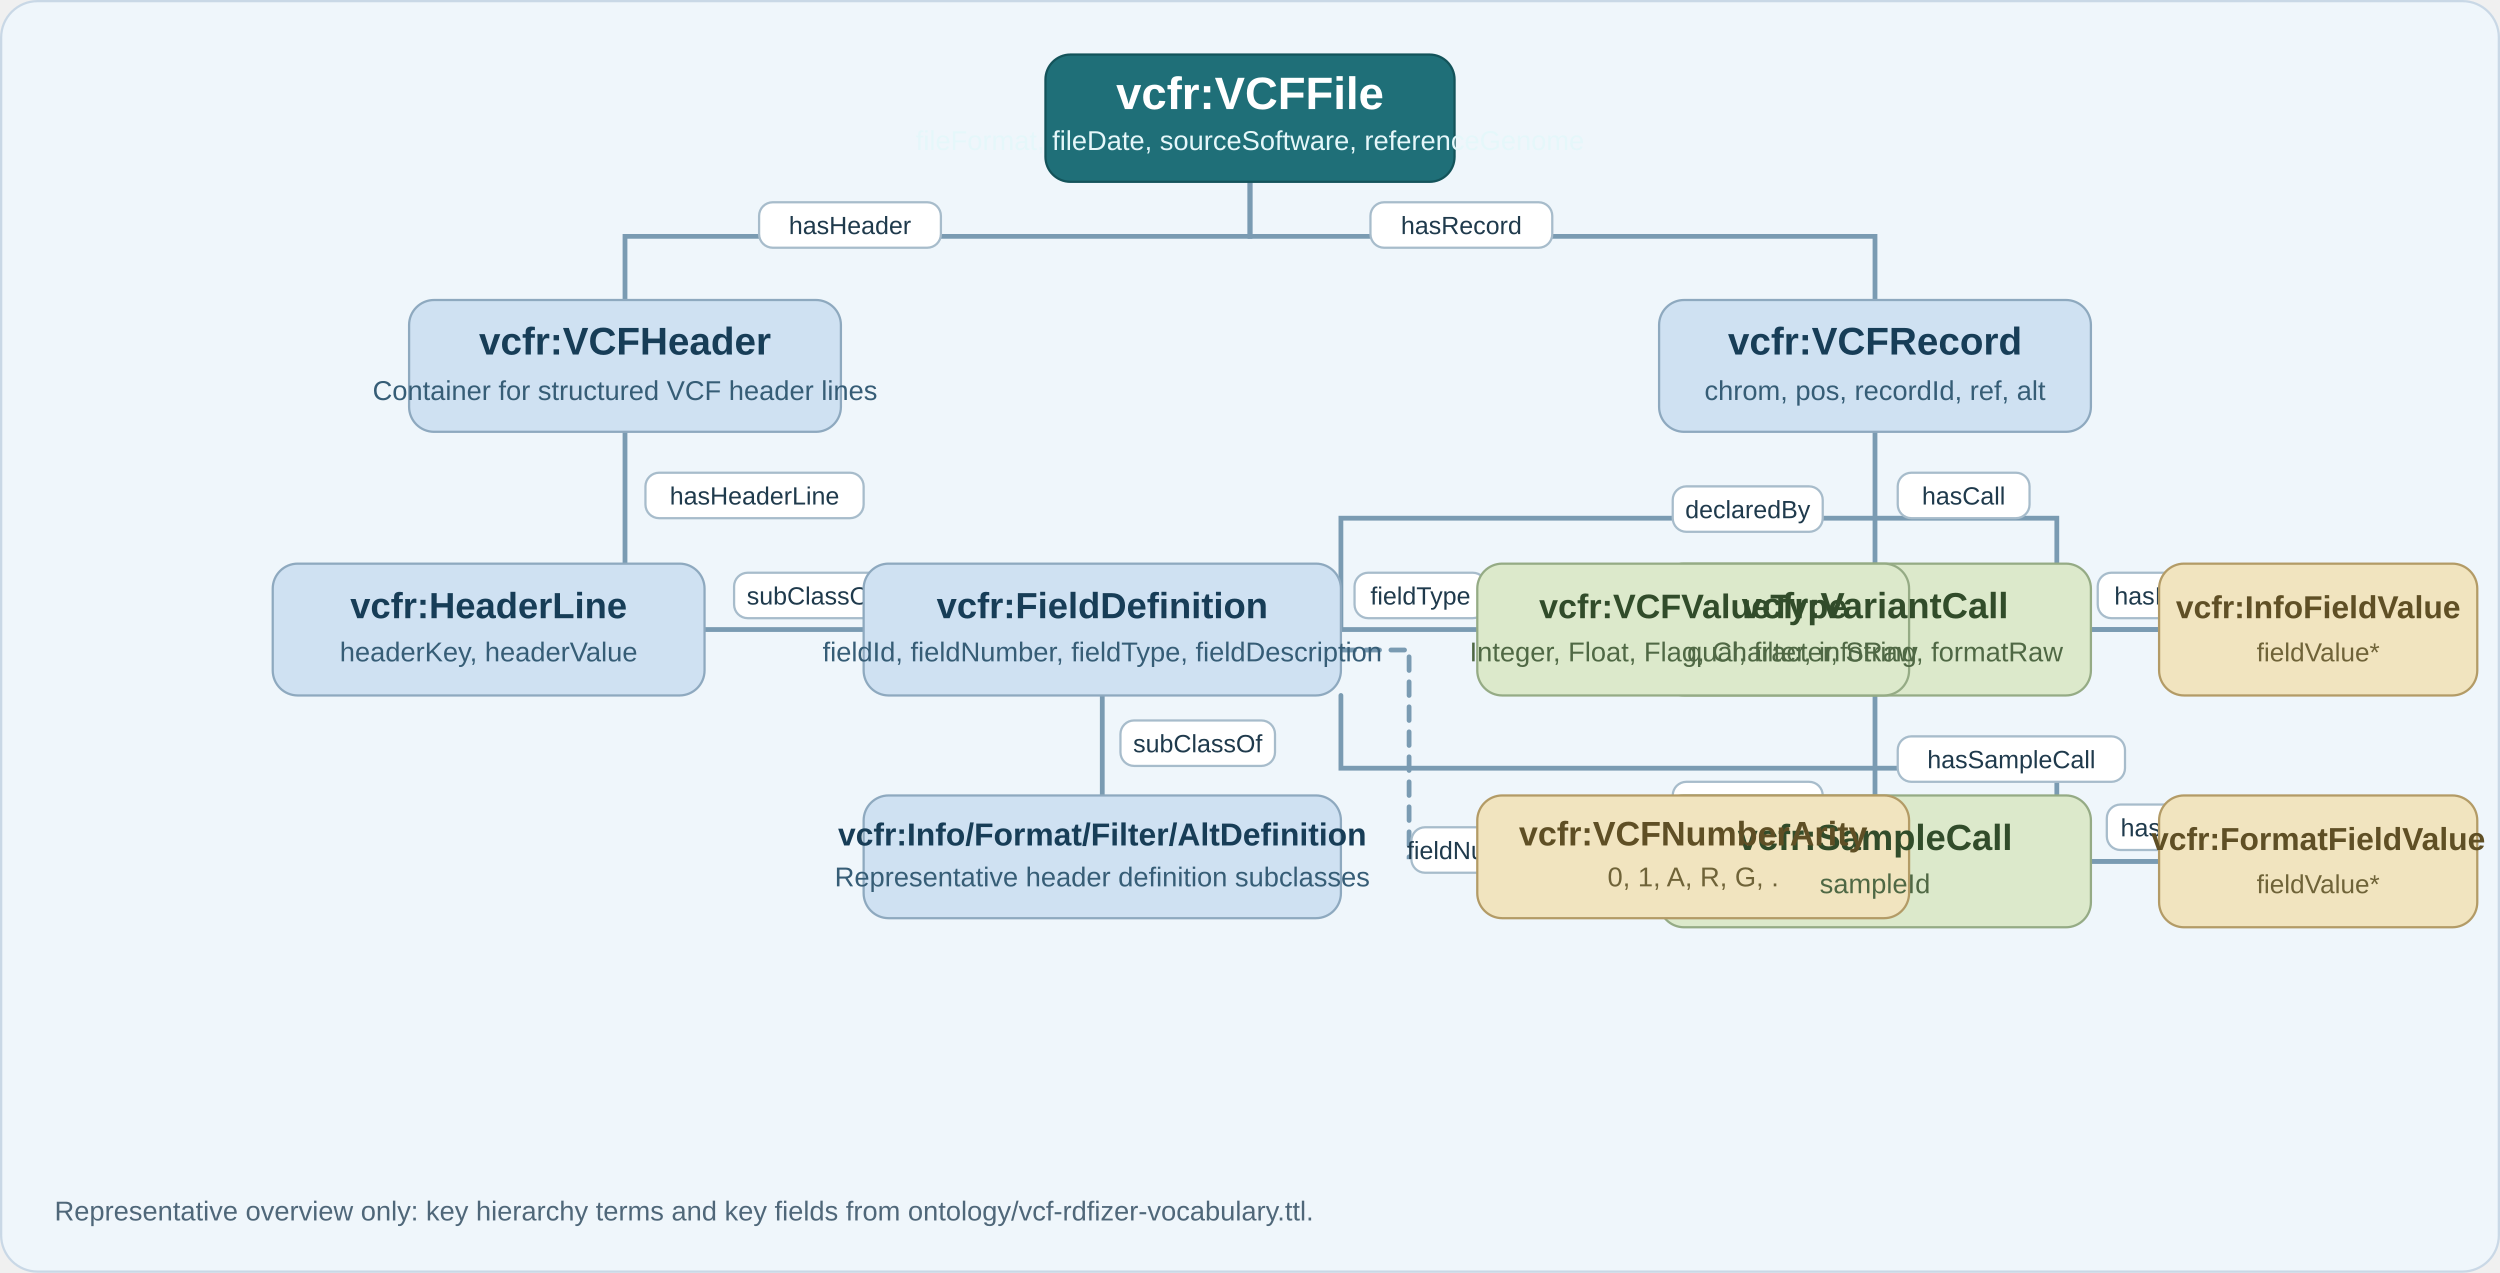
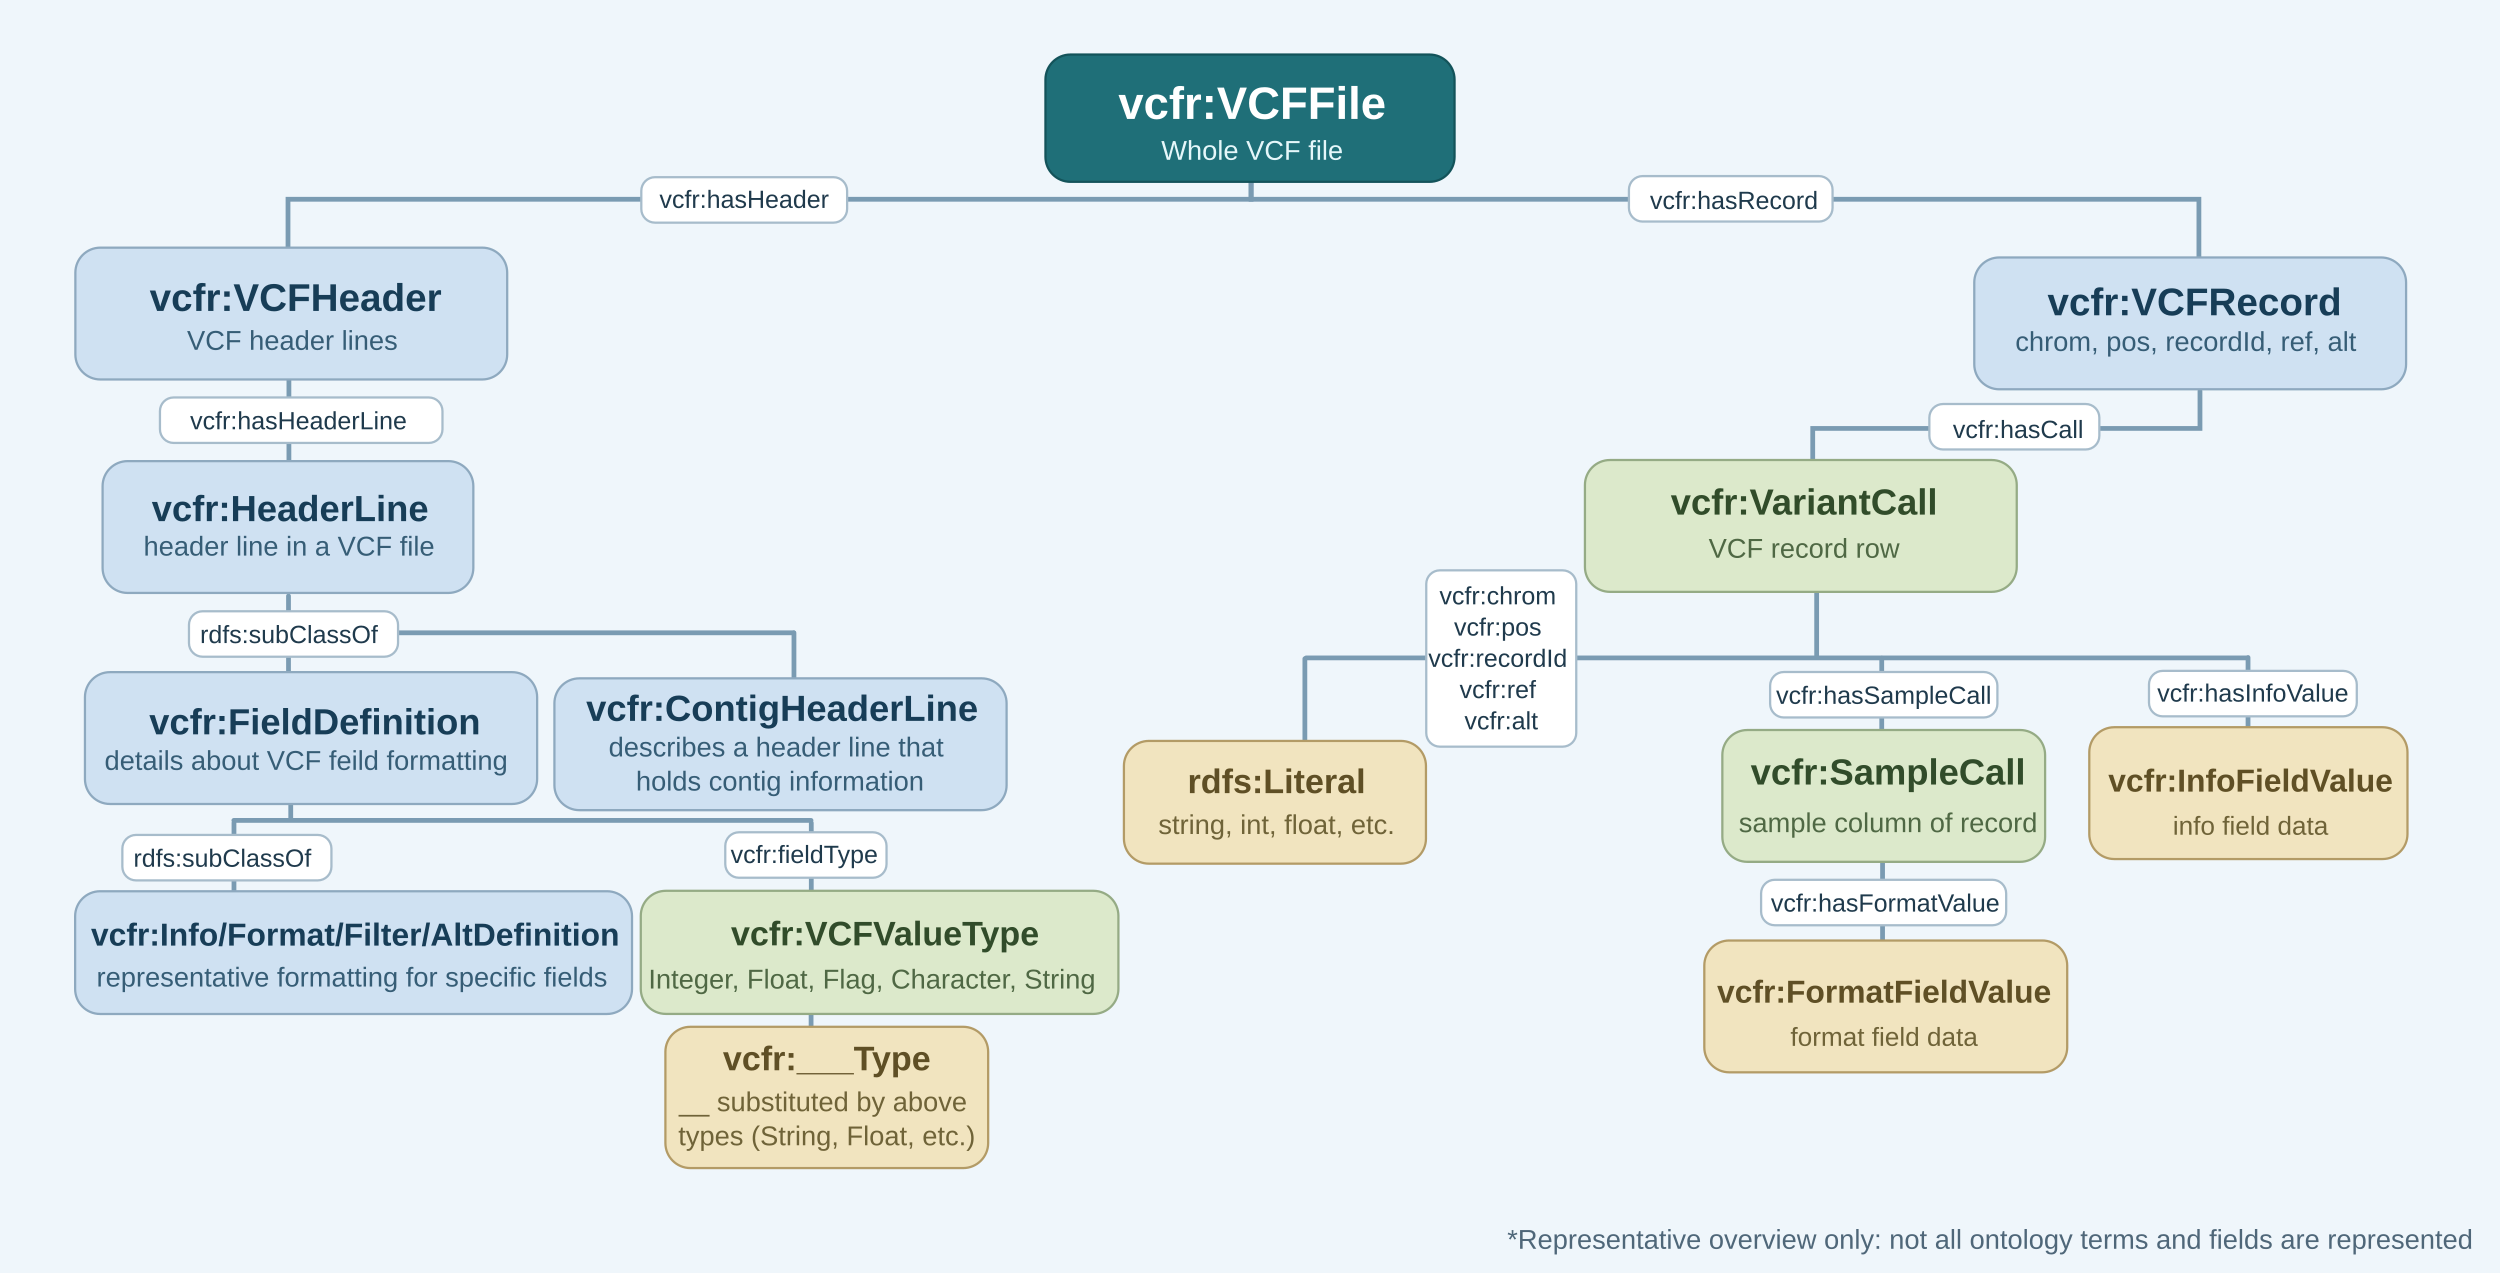
- <svg xmlns="http://www.w3.org/2000/svg" version="1.1" width="1100" height="560" viewBox="0 0 1100 560">
-   <g id="background">
-     <rect x="0.5" y="0.5" width="1099" height="559" rx="16" fill="#eff6fb" stroke="#c9d8e6" />
+ <svg xmlns="http://www.w3.org/2000/svg" version="1.1" width="1100" height="560" viewBox="0 0 1100 560" id="svg61">
+   <defs id="defs61" />
+   <g id="background" transform="matrix(1.010916,0,0,1.031762,-4.804144,-11.05267)" style="stroke-width:0.979">
+     <rect x="0.5" y="0.5" width="1099" height="559" rx="15.827" fill="#eff6fb" stroke="#c9d8e6" id="rect1" ry="15.507" style="stroke-width:0.979" />
  </g>
-   <g id="links" stroke="#7a9bb2" stroke-width="2.1" fill="none" stroke-linecap="round">
-     <path d="M550 80 L550 104 L275 104 L275 132" />
-     <path d="M550 80 L550 104 L825 104 L825 132" />
-     <path d="M275 190 L275 248" />
-     <path d="M825 190 L825 248" />
-     <path d="M825 306 L825 350" />
-     <path d="M920 277 L950 277" />
-     <path d="M920 379 L950 379" />
-     <path d="M380 277 L310 277" />
-     <path d="M590 277 L650 277" />
-     <path d="M485 350 L485 306" />
-     <path d="M950 277 L905 277 L905 228 L590 228 L590 277" />
-     <path d="M950 379 L905 379 L905 338 L590 338 L590 306" />
-     <path d="M590 286 L620 286 L620 377 L650 377" stroke-dasharray="6 5" />
+   <path d="M 550.48,63.685 V 87.685 H 126.722 v 28" id="path1" style="fill:none;stroke:#7a9bb2;stroke-width:2.1;stroke-linecap:round" />
+   <path d="m 967.99,172.036 v 16.47 h -170.39 v 19.215" id="path1-9" style="fill:none;stroke:#7a9bb2;stroke-width:2.1;stroke-linecap:round" />
+   <path d="M 550.48,63.685 V 87.685 H 967.519 V 115.685" id="path2" style="fill:none;stroke:#7a9bb2;stroke-width:2.1;stroke-linecap:round" />
+   <path d="m 127.122,167.008 v 60.315" id="path3" style="fill:none;stroke:#7a9bb2;stroke-width:2.1;stroke-linecap:round" />
+   <path d="m 799.327,259.155 v 30.202" id="path5" style="fill:none;stroke:#7a9bb2;stroke-width:2.1;stroke-linecap:round" />
+   <path d="m 574.139,289.831 v 35.586" id="path5-5" style="fill:none;stroke:#7a9bb2;stroke-width:2.1;stroke-linecap:round" />
+   <path d="m 827.963,289.596 v 37.343" id="path5-2" style="fill:none;stroke:#7a9bb2;stroke-width:2.1;stroke-linecap:round" />
+   <path d="m 989.133,289.299 v 37.343" id="path5-2-6" style="fill:none;stroke:#7a9bb2;stroke-width:2.1;stroke-linecap:round" />
+   <path d="m 828.325,377.435 v 40.021" id="path5-3" style="fill:none;stroke:#7a9bb2;stroke-width:2.1;stroke-linecap:round" />
+   <path d="m 349.341,278.451 v 25.222" id="path5-1" style="fill:none;stroke:#7a9bb2;stroke-width:2.1;stroke-linecap:round" />
+   <path d="M 574.75,289.476 H 988.138" id="path6" style="fill:none;stroke:#7a9bb2;stroke-width:2.1;stroke-linecap:round" />
+   <path d="M 349.197,278.44 H 122.945" id="path8" style="fill:none;stroke:#7a9bb2;stroke-width:2.1;stroke-linecap:round" />
+   <path d="M 102.895,360.976 H 356.848" id="path9" style="fill:none;stroke:#7a9bb2;stroke-width:2.1;stroke-linecap:round" />
+   <path d="M 126.942,296.833 V 262.234" id="path10" style="fill:none;stroke:#7a9bb2;stroke-width:2.1;stroke-linecap:round" />
+   <path d="M 127.924,360.598 V 346.018" id="path10-8" style="fill:none;stroke:#7a9bb2;stroke-width:2.1;stroke-linecap:round" />
+   <path d="M 356.965,398.912 V 362.101" id="path10-8-8" style="fill:none;stroke:#7a9bb2;stroke-width:2.1;stroke-linecap:round" />
+   <path d="M 356.877,464.707 V 427.896" id="path10-8-8-2" style="fill:none;stroke:#7a9bb2;stroke-width:2.1;stroke-linecap:round" />
+   <path d="M 102.948,395.242 V 362.002" id="path10-8-6" style="fill:none;stroke:#7a9bb2;stroke-width:2.1;stroke-linecap:round" />
+   <g id="g62" transform="translate(0,-15.83548)">
+     <rect x="282.175" y="93.799" width="90.557" height="20" rx="6" fill="#ffffff" stroke="#a7bccb" id="rect13" ry="6" style="font-size:11px;font-family:Arial, Helvetica, sans-serif;text-anchor:middle;stroke-width:1" />
+     <text x="327.453" y="107.319" id="text13" style="font-size:11px;font-family:Arial, Helvetica, sans-serif;text-anchor:middle;fill:#1f3a4c">vcfr:hasHeader</text>
  </g>
-   <g id="relation-labels" font-family="Arial, Helvetica, sans-serif" font-size="11" fill="#1f3a4c" text-anchor="middle">
-     <rect x="334" y="89" width="80" height="20" rx="6" fill="#ffffff" stroke="#a7bccb" />
-     <text x="374" y="103">hasHeader</text>
-     <rect x="603" y="89" width="80" height="20" rx="6" fill="#ffffff" stroke="#a7bccb" />
-     <text x="643" y="103">hasRecord</text>
-     <rect x="284" y="208" width="96" height="20" rx="6" fill="#ffffff" stroke="#a7bccb" />
-     <text x="332" y="222">hasHeaderLine</text>
-     <rect x="835" y="208" width="58" height="20" rx="6" fill="#ffffff" stroke="#a7bccb" />
-     <text x="864" y="222">hasCall</text>
-     <rect x="835" y="324" width="100" height="20" rx="6" fill="#ffffff" stroke="#a7bccb" />
-     <text x="885" y="338">hasSampleCall</text>
-     <rect x="923" y="252" width="78" height="20" rx="6" fill="#ffffff" stroke="#a7bccb" />
-     <text x="962" y="266">hasInfoValue</text>
-     <rect x="927" y="354" width="92" height="20" rx="6" fill="#ffffff" stroke="#a7bccb" />
-     <text x="973" y="368">hasFormatValue</text>
-     <rect x="323" y="252" width="68" height="20" rx="6" fill="#ffffff" stroke="#a7bccb" />
-     <text x="357" y="266">subClassOf</text>
-     <rect x="596" y="252" width="58" height="20" rx="6" fill="#ffffff" stroke="#a7bccb" />
-     <text x="625" y="266">fieldType</text>
-     <rect x="493" y="317" width="68" height="20" rx="6" fill="#ffffff" stroke="#a7bccb" />
-     <text x="527" y="331">subClassOf</text>
-     <rect x="736" y="214" width="66" height="20" rx="6" fill="#ffffff" stroke="#a7bccb" />
-     <text x="769" y="228">declaredBy</text>
-     <rect x="736" y="344" width="66" height="20" rx="6" fill="#ffffff" stroke="#a7bccb" />
-     <text x="769" y="358">declaredBy</text>
-     <rect x="621" y="364" width="108" height="20" rx="6" fill="#ffffff" stroke="#a7bccb" />
-     <text x="675" y="378">fieldNumber semantics</text>
+   <g id="g63" transform="translate(11.99657,-15.35561)">
+     <rect x="704.731" y="92.839" width="89.597" height="20" rx="6" fill="#ffffff" stroke="#a7bccb" id="rect14" ry="6" style="font-size:11px;font-family:Arial, Helvetica, sans-serif;text-anchor:middle;stroke-width:1" />
+     <text x="750.969" y="107.319" id="text14" style="font-size:11px;font-family:Arial, Helvetica, sans-serif;text-anchor:middle;fill:#1f3a4c">vcfr:hasRecord</text>
  </g>
-   <g id="nodes">
-     <rect x="460" y="24" width="180" height="56" rx="11" fill="#1f6f78" stroke="#13535a" />
-     <rect x="180" y="132" width="190" height="58" rx="11" fill="#cfe1f2" stroke="#8ea9bf" />
-     <rect x="120" y="248" width="190" height="58" rx="11" fill="#cfe1f2" stroke="#8ea9bf" />
-     <rect x="380" y="248" width="210" height="58" rx="11" fill="#cfe1f2" stroke="#8ea9bf" />
-     <rect x="380" y="350" width="210" height="54" rx="11" fill="#cfe1f2" stroke="#8ea9bf" />
-     <rect x="730" y="132" width="190" height="58" rx="11" fill="#cfe1f2" stroke="#8ea9bf" />
-     <rect x="730" y="248" width="190" height="58" rx="11" fill="#dce9cb" stroke="#95ab85" />
-     <rect x="730" y="350" width="190" height="58" rx="11" fill="#dce9cb" stroke="#95ab85" />
-     <rect x="650" y="248" width="190" height="58" rx="11" fill="#dce9cb" stroke="#95ab85" />
-     <rect x="650" y="350" width="190" height="54" rx="11" fill="#f1e4bf" stroke="#b39b66" />
-     <rect x="950" y="248" width="140" height="58" rx="11" fill="#f1e4bf" stroke="#b39b66" />
-     <rect x="950" y="350" width="140" height="58" rx="11" fill="#f1e4bf" stroke="#b39b66" />
+   <g id="g61" transform="translate(-213.623,-33.11054)">
+     <rect x="284" y="208" width="124.312" height="20" rx="6" fill="#ffffff" stroke="#a7bccb" id="rect15" style="font-size:11px;font-family:Arial, Helvetica, sans-serif;text-anchor:middle;stroke-width:1" ry="6" />
+     <text x="344.956" y="222" id="text15" style="font-size:11px;font-family:Arial, Helvetica, sans-serif;text-anchor:middle;fill:#1f3a4c">vcfr:hasHeaderLine</text>
  </g>
-   <g id="labels" font-family="Arial, Helvetica, sans-serif" text-anchor="middle">
-     <text x="550" y="48" font-size="20" fill="#ffffff" font-weight="700">vcfr:VCFFile</text>
-     <text x="550" y="66" font-size="12" fill="#e5f7fa">fileFormat, fileDate, sourceSoftware, referenceGenome</text>
-     <text x="275" y="156" font-size="17" fill="#173d57" font-weight="700">vcfr:VCFHeader</text>
-     <text x="275" y="176" font-size="12" fill="#365d76">Container for structured VCF header lines</text>
-     <text x="215" y="272" font-size="16" fill="#173d57" font-weight="700">vcfr:HeaderLine</text>
-     <text x="215" y="291" font-size="12" fill="#365d76">headerKey, headerValue</text>
-     <text x="485" y="272" font-size="16" fill="#173d57" font-weight="700">vcfr:FieldDefinition</text>
-     <text x="485" y="291" font-size="12" fill="#365d76">fieldId, fieldNumber, fieldType, fieldDescription</text>
-     <text x="485" y="372" font-size="14" fill="#173d57" font-weight="700">vcfr:Info/Format/Filter/AltDefinition</text>
-     <text x="485" y="390" font-size="12" fill="#365d76">Representative header definition subclasses</text>
-     <text x="825" y="156" font-size="17" fill="#173d57" font-weight="700">vcfr:VCFRecord</text>
-     <text x="825" y="176" font-size="12" fill="#365d76">chrom, pos, recordId, ref, alt</text>
-     <text x="825" y="272" font-size="16" fill="#314c2a" font-weight="700">vcfr:VariantCall</text>
-     <text x="825" y="291" font-size="12" fill="#4f6844">qual, filter, infoRaw, formatRaw</text>
-     <text x="825" y="374" font-size="16" fill="#314c2a" font-weight="700">vcfr:SampleCall</text>
-     <text x="825" y="393" font-size="12" fill="#4f6844">sampleId</text>
-     <text x="745" y="272" font-size="15" fill="#314c2a" font-weight="700">vcfr:VCFValueType</text>
-     <text x="745" y="291" font-size="12" fill="#4f6844">Integer, Float, Flag, Character, String</text>
-     <text x="745" y="372" font-size="15" fill="#5f4f25" font-weight="700">vcfr:VCFNumberArity</text>
-     <text x="745" y="390" font-size="12" fill="#6f6338">0, 1, A, R, G, .</text>
-     <text x="1020" y="272" font-size="14" fill="#5f4f25" font-weight="700">vcfr:InfoFieldValue</text>
-     <text x="1020" y="291" font-size="11.5" fill="#6f6338">fieldValue*</text>
-     <text x="1020" y="374" font-size="14" fill="#5f4f25" font-weight="700">vcfr:FormatFieldValue</text>
-     <text x="1020" y="393" font-size="11.5" fill="#6f6338">fieldValue*</text>
+   <g id="g65" transform="translate(30.71123,-30.23136)">
+     <rect x="818.205" y="208" width="74.795" height="20" rx="6" fill="#ffffff" stroke="#a7bccb" id="rect16" style="font-size:11px;font-family:Arial, Helvetica, sans-serif;text-anchor:middle;stroke-width:1" ry="6" />
+     <text x="857.282" y="222.96" id="text16" style="font-size:11px;font-family:Arial, Helvetica, sans-serif;text-anchor:middle;fill:#1f3a4c">vcfr:hasCall</text>
  </g>
-   <g id="footer-note" font-family="Arial, Helvetica, sans-serif" text-anchor="start">
-     <text x="24" y="537" font-size="12" fill="#4f6779">Representative overview only: key hierarchy terms and key fields from ontology/vcf-rdfizer-vocabulary.ttl.</text>
+   <g id="g70" transform="translate(-56.14395,-28.31191)">
+     <rect x="835" y="324" width="100" height="20" rx="6" fill="#ffffff" stroke="#a7bccb" id="rect17" style="font-size:11px;font-family:Arial, Helvetica, sans-serif;text-anchor:middle" ry="6" />
+     <text x="885" y="338" id="text17" style="font-size:11px;font-family:Arial, Helvetica, sans-serif;text-anchor:middle;fill:#1f3a4c">vcfr:hasSampleCall</text>
+   </g>
+   <g id="g71" transform="translate(15.35561,73.41902)">
+     <rect x="930.198" y="221.769" width="91.436" height="20" rx="6" fill="#ffffff" stroke="#a7bccb" id="rect18" style="font-size:11px;font-family:Arial, Helvetica, sans-serif;text-anchor:middle;stroke-width:1" ry="6" />
+     <text x="975.916" y="235.289" id="text18" style="font-size:11px;font-family:Arial, Helvetica, sans-serif;text-anchor:middle;fill:#1f3a4c">vcfr:hasInfoValue</text>
+   </g>
+   <g id="g73" transform="translate(-14.39588,2.399314)">
+     <rect x="789.279" y="384.711" width="107.835" height="20" rx="6" fill="#ffffff" stroke="#a7bccb" id="rect19" style="font-size:11px;font-family:Arial, Helvetica, sans-serif;text-anchor:middle;stroke-width:1" ry="6" />
+     <text x="843.917" y="398.711" id="text19" style="font-size:11px;font-family:Arial, Helvetica, sans-serif;text-anchor:middle;fill:#1f3a4c">vcfr:hasFormatValue</text>
+   </g>
+   <g id="g64" transform="translate(-229.8543,16.9563)">
+     <rect x="313" y="252" width="91.993" height="20" rx="6" fill="#ffffff" stroke="#a7bccb" id="rect20" style="font-size:11px;font-family:Arial, Helvetica, sans-serif;text-anchor:middle;stroke-width:1" ry="6" />
+     <text x="357" y="266" id="text20" style="font-size:11px;font-family:Arial, Helvetica, sans-serif;text-anchor:middle;fill:#1f3a4c">rdfs:subClassOf</text>
+   </g>
+   <g id="g64-6" transform="translate(-259.1641,115.3723)">
+     <rect x="313" y="252" width="91.993" height="20" rx="6" fill="#ffffff" stroke="#a7bccb" id="rect20-1" style="font-size:11px;font-family:Arial, Helvetica, sans-serif;text-anchor:middle;stroke-width:1" ry="6" />
+     <text x="357" y="266" id="text20-4" style="font-size:11px;font-family:Arial, Helvetica, sans-serif;text-anchor:middle;fill:#1f3a4c">rdfs:subClassOf</text>
+   </g>
+   <g id="g83" transform="translate(-122.365,209.7001)">
+     <rect x="441.484" y="156.507" width="70.956" height="20" rx="6" fill="#ffffff" stroke="#a7bccb" id="rect21" style="font-size:11px;font-family:Arial, Helvetica, sans-serif;text-anchor:middle;stroke-width:1" ry="6" />
+     <text x="476.242" y="170.027" id="text21" style="font-size:11px;font-family:Arial, Helvetica, sans-serif;text-anchor:middle;fill:#1f3a4c">vcfr:fieldType</text>
+   </g>
+   <g id="g81" transform="translate(90.21422,95.01285)">
+     <rect x="537.337" y="155.937" width="66" height="77.584" rx="6" fill="#ffffff" stroke="#a7bccb" id="rect23" style="font-size:11px;font-family:Arial, Helvetica, sans-serif;text-anchor:middle;stroke-width:1" ry="6" />
+     <text x="570.337" y="170.896" id="text23" style="font-size:11px;font-family:Arial, Helvetica, sans-serif;text-anchor:middle;fill:#1f3a4c">
+       <tspan id="tspan75" x="570.337" y="170.896">vcfr:chrom</tspan>
+       <tspan x="570.337" y="184.646" id="tspan77">vcfr:pos</tspan>
+       <tspan x="570.337" y="198.396" id="tspan78">vcfr:recordId</tspan>
+       <tspan x="570.337" y="212.146" id="tspan80">vcfr:ref</tspan>
+       <tspan x="570.337" y="225.896" id="tspan81">vcfr:alt</tspan>
+     </text>
+   </g>
+   <rect x="460" y="24" width="180" height="56" rx="11" fill="#1f6f78" stroke="#13535a" id="rect26" />
+   <rect x="868.68" y="113.285" width="190" height="58" rx="11" fill="#cfe1f2" stroke="#8ea9bf" id="rect31" ry="11" />
+   <text x="550.96" y="52.319" font-size="20px" fill="#ffffff" font-weight="700" id="text37" style="font-family:Arial, Helvetica, sans-serif;text-anchor:middle">vcfr:VCFFile</text>
+   <text x="550.96" y="70.319" font-size="12px" fill="#e5f7fa" id="text38" style="font-family:Arial, Helvetica, sans-serif;text-anchor:middle">Whole VCF file</text>
+   <g id="g68" transform="translate(1.919452,-22.55356)">
+     <rect x="31.243" y="131.52" width="190" height="58" rx="11" fill="#cfe1f2" stroke="#8ea9bf" id="rect27" ry="11" />
+     <text x="128.162" y="159.359" font-size="17px" fill="#173d57" font-weight="700" id="text39" style="font-family:Arial, Helvetica, sans-serif;text-anchor:middle">vcfr:VCFHeader</text>
+     <text x="126.722" y="176.48" font-size="12px" fill="#365d76" id="text40" style="font-family:Arial, Helvetica, sans-serif;text-anchor:middle">VCF header lines</text>
+   </g>
+   <g id="g85" transform="translate(-2.399315)">
+     <rect x="47.541" y="202.893" width="163.128" height="58" rx="11" fill="#cfe1f2" stroke="#8ea9bf" id="rect28" ry="11" style="stroke-width:1" />
+     <text x="130.064" y="229.292" font-size="16px" fill="#173d57" font-weight="700" id="text41" style="font-family:Arial, Helvetica, sans-serif;text-anchor:middle">vcfr:HeaderLine</text>
+     <text x="129.584" y="244.453" font-size="12px" fill="#365d76" id="text42" style="font-family:Arial, Helvetica, sans-serif;text-anchor:middle">header line in a VCF file</text>
+   </g>
+   <g id="g67" transform="translate(13.91602,-42.94602)">
+     <rect x="23.462" y="338.694" width="198.963" height="58" rx="11" fill="#cfe1f2" stroke="#8ea9bf" id="rect29" ry="11" style="stroke-width:1" />
+     <text x="124.623" y="366.053" font-size="16px" fill="#173d57" font-weight="700" id="text43" style="font-family:Arial, Helvetica, sans-serif;text-anchor:middle">vcfr:FieldDefinition</text>
+     <text x="120.784" y="381.694" font-size="12px" fill="#365d76" id="text44" style="font-family:Arial, Helvetica, sans-serif;text-anchor:middle">details about VCF feild formatting</text>
+   </g>
+   <g id="g67-1" transform="translate(219.518,-49.33805)">
+     <rect x="24.422" y="347.811" width="198.963" height="58" rx="11" fill="#cfe1f2" stroke="#8ea9bf" id="rect29-1" ry="11" style="stroke-width:1" />
+     <text x="124.623" y="366.533" font-size="16px" fill="#173d57" font-weight="700" id="text43-5" style="font-family:Arial, Helvetica, sans-serif;text-anchor:middle">vcfr:ContigHeaderLine</text>
+     <text x="123.663" y="382.174" font-size="12px" fill="#365d76" id="text44-2" style="font-family:Arial, Helvetica, sans-serif;text-anchor:middle">
+       <tspan id="tspan67" x="123.663" y="382.174">describes a header line that</tspan>
+       <tspan id="tspan68" x="123.663" y="397.174">holds contig information</tspan>
+     </text>
+   </g>
+   <g id="g66" transform="translate(-241.371,10.47644)">
+     <rect x="274.43" y="381.671" width="245.03" height="54" rx="11" fill="#cfe1f2" stroke="#8ea9bf" id="rect30" ry="11" style="stroke-width:1" />
+     <text x="397.665" y="405.59" font-size="14px" fill="#173d57" font-weight="700" id="text45" style="font-family:Arial, Helvetica, sans-serif;text-anchor:middle">vcfr:Info/Format/Filter/AltDefinition</text>
+     <text x="396.225" y="423.59" font-size="12px" fill="#365d76" id="text46" style="font-family:Arial, Helvetica, sans-serif;text-anchor:middle">representative formatting for specific fields</text>
+   </g>
+   <text x="965.6" y="138.725" font-size="17px" fill="#173d57" font-weight="700" id="text47" style="font-family:Arial, Helvetica, sans-serif;text-anchor:middle">vcfr:VCFRecord</text>
+   <text x="961.761" y="154.406" font-size="12px" fill="#365d76" id="text48" style="font-family:Arial, Helvetica, sans-serif;text-anchor:middle">chrom, pos, recordId, ref, alt</text>
+   <g id="g69" transform="translate(-5.278492,-20.15424)">
+     <rect x="702.648" y="222.567" width="190" height="58" rx="11" fill="#dce9cb" stroke="#95ab85" id="rect32" ry="11" />
+     <text x="799.087" y="246.567" font-size="16px" fill="#314c2a" font-weight="700" id="text49" style="font-family:Arial, Helvetica, sans-serif;text-anchor:middle">vcfr:VariantCall</text>
+     <text x="799.087" y="265.567" font-size="12px" fill="#4f6844" id="text50" style="font-family:Arial, Helvetica, sans-serif;text-anchor:middle">VCF record row</text>
+   </g>
+   <g id="g72" transform="translate(280.7198,101.2511)">
+     <rect x="477.112" y="219.957" width="142.014" height="58" rx="11" fill="#dce9cb" stroke="#95ab85" id="rect33" ry="11" style="stroke-width:1" />
+     <text x="550.038" y="243.957" font-size="16px" fill="#314c2a" font-weight="700" id="text51" style="font-family:Arial, Helvetica, sans-serif;text-anchor:middle">vcfr:SampleCall</text>
+     <text x="550.038" y="264.877" font-size="12px" fill="#4f6844" id="text52" style="font-family:Arial, Helvetica, sans-serif;text-anchor:middle">sample column of record</text>
+   </g>
+   <g id="g84" transform="translate(0.4798629,-23.51328)">
+     <rect x="281.465" y="415.472" width="210.154" height="54.161" rx="11" fill="#dce9cb" stroke="#95ab85" id="rect34" ry="11" style="stroke-width:1" />
+     <text x="388.942" y="439.472" font-size="15px" fill="#314c2a" font-weight="700" id="text53" style="font-family:Arial, Helvetica, sans-serif;text-anchor:middle">vcfr:VCFValueType</text>
+   </g>
+   <text x="383.663" y="434.959" font-size="12px" fill="#4f6844" id="text54" style="font-family:Arial, Helvetica, sans-serif;text-anchor:middle">Integer, Float, Flag, Character, String</text>
+   <g id="g82" transform="translate(-71.49957,-71.97943)">
+     <rect x="566.024" y="397.986" width="132.896" height="54" rx="11" fill="#f1e4bf" stroke="#b39b66" id="rect35" ry="11" style="stroke-width:1" />
+     <text x="633.192" y="420.946" font-size="15px" fill="#5f4f25" font-weight="700" id="text55" style="font-family:Arial, Helvetica, sans-serif;text-anchor:middle">rdfs:Literal</text>
+     <text x="633.192" y="438.946" font-size="12px" fill="#6f6338" id="text56" style="font-family:Arial, Helvetica, sans-serif;text-anchor:middle">string, int, float, etc.</text>
+   </g>
+   <g id="g82-9" transform="translate(-269.4083,49.96958)">
+     <rect x="562.185" y="401.825" width="142.014" height="62.158" rx="11" fill="#f1e4bf" stroke="#b39b66" id="rect35-5" ry="11" style="stroke-width:1" />
+     <text x="633.192" y="420.946" font-size="15px" fill="#5f4f25" font-weight="700" id="text55-4" style="font-family:Arial, Helvetica, sans-serif;text-anchor:middle">vcfr:___Type</text>
+     <text x="633.192" y="438.946" font-size="12px" fill="#6f6338" id="text56-3" style="font-family:Arial, Helvetica, sans-serif;text-anchor:middle">
+       <tspan id="tspan86" x="633.192" y="438.946">__ substituted by above</tspan>
+       <tspan id="tspan87" x="633.192" y="453.946">types (String, Float, etc.)</tspan>
+     </text>
+   </g>
+   <g id="g75" transform="translate(-30.71122,71.97944)">
+     <rect x="950" y="248" width="140" height="58" rx="11" fill="#f1e4bf" stroke="#b39b66" id="rect36" ry="11" />
+     <text x="1020.96" y="276.319" font-size="14px" fill="#5f4f25" font-weight="700" id="text57" style="font-family:Arial, Helvetica, sans-serif;text-anchor:middle">vcfr:InfoFieldValue</text>
+     <text x="1020.96" y="295.319" font-size="11.5px" fill="#6f6338" id="text58" style="font-family:Arial, Helvetica, sans-serif;text-anchor:middle">info field data</text>
+   </g>
+   <g id="g74" transform="translate(236.0925,59.503)">
+     <rect x="513.805" y="354.319" width="159.674" height="58" rx="11" fill="#f1e4bf" stroke="#b39b66" id="rect37" ry="11" style="stroke-width:1" />
+     <text x="592.922" y="381.678" font-size="14px" fill="#5f4f25" font-weight="700" id="text59" style="font-family:Arial, Helvetica, sans-serif;text-anchor:middle">vcfr:FormatFieldValue</text>
+     <text x="592.922" y="400.678" font-size="11.5px" fill="#6f6338" id="text60" style="font-family:Arial, Helvetica, sans-serif;text-anchor:middle">format field data</text>
+   </g>
+   <g id="footer-note" font-family="Arial, Helvetica, sans-serif" text-anchor="start" transform="translate(487.5407,6.718081)">
+     <text x="175.637" y="542.758" font-size="12px" fill="#4f6779" id="text61">*Representative overview only: not all ontology terms and fields are represented</text>
  </g>
</svg>
